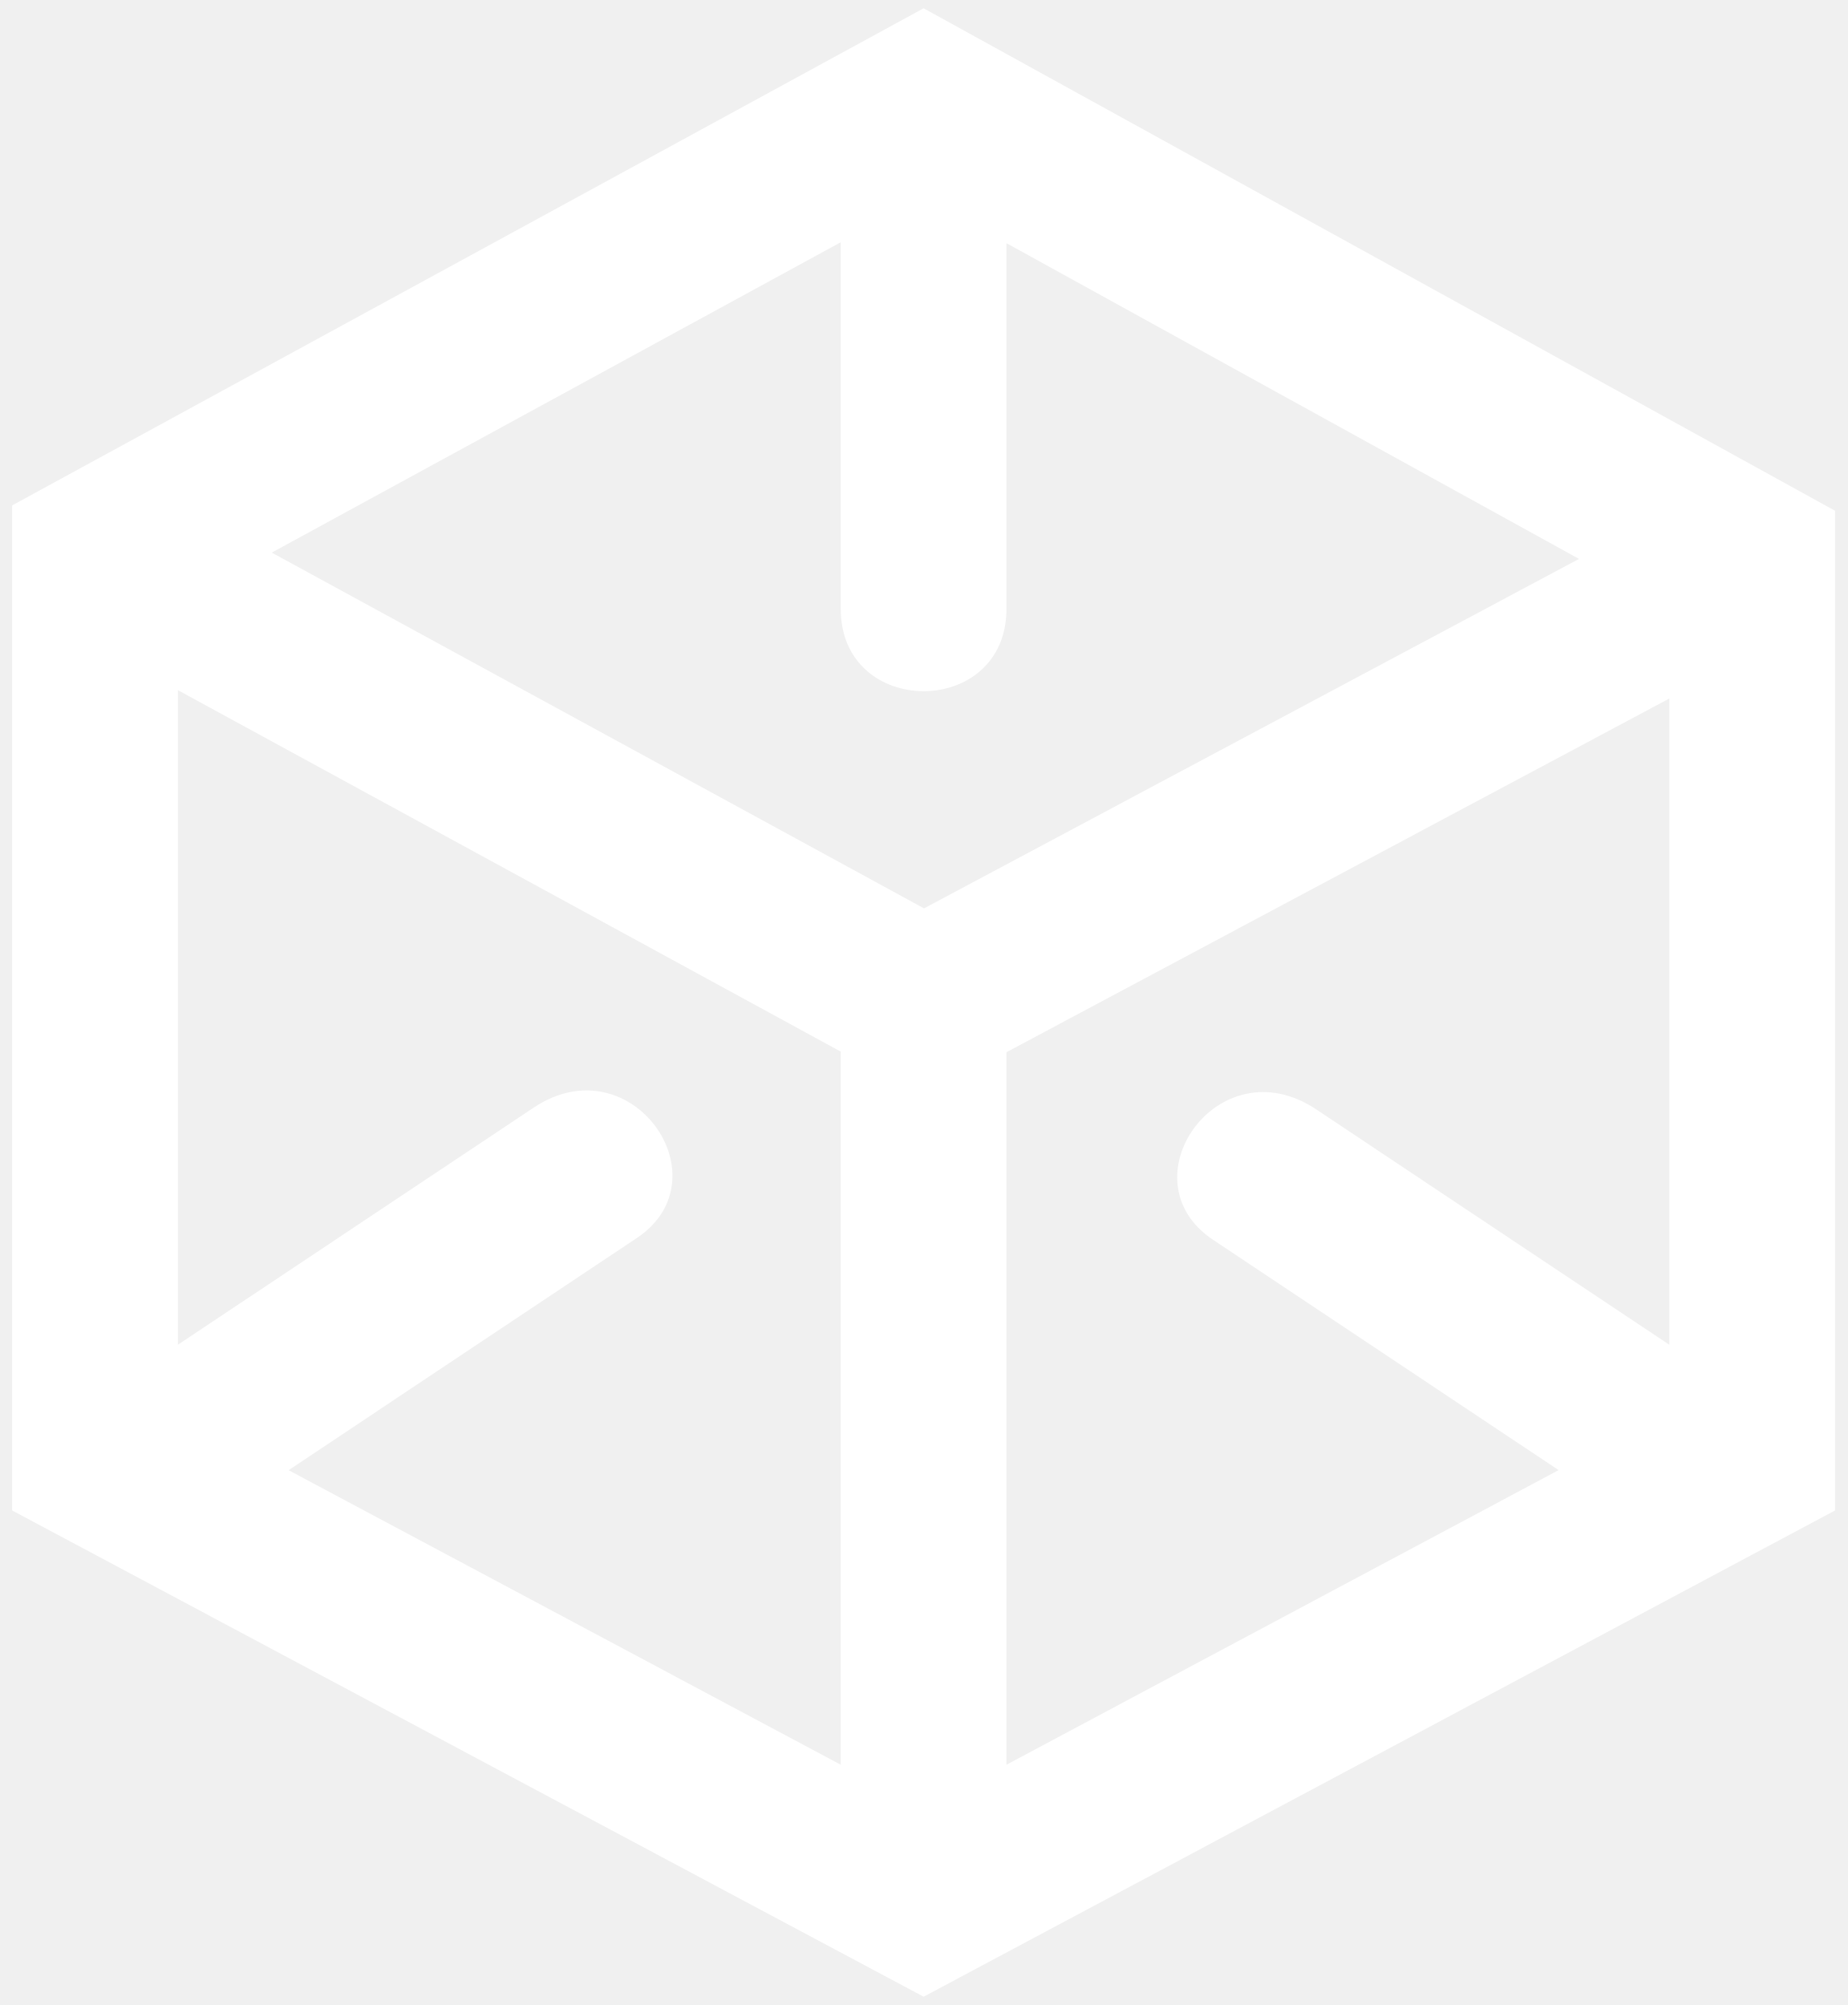
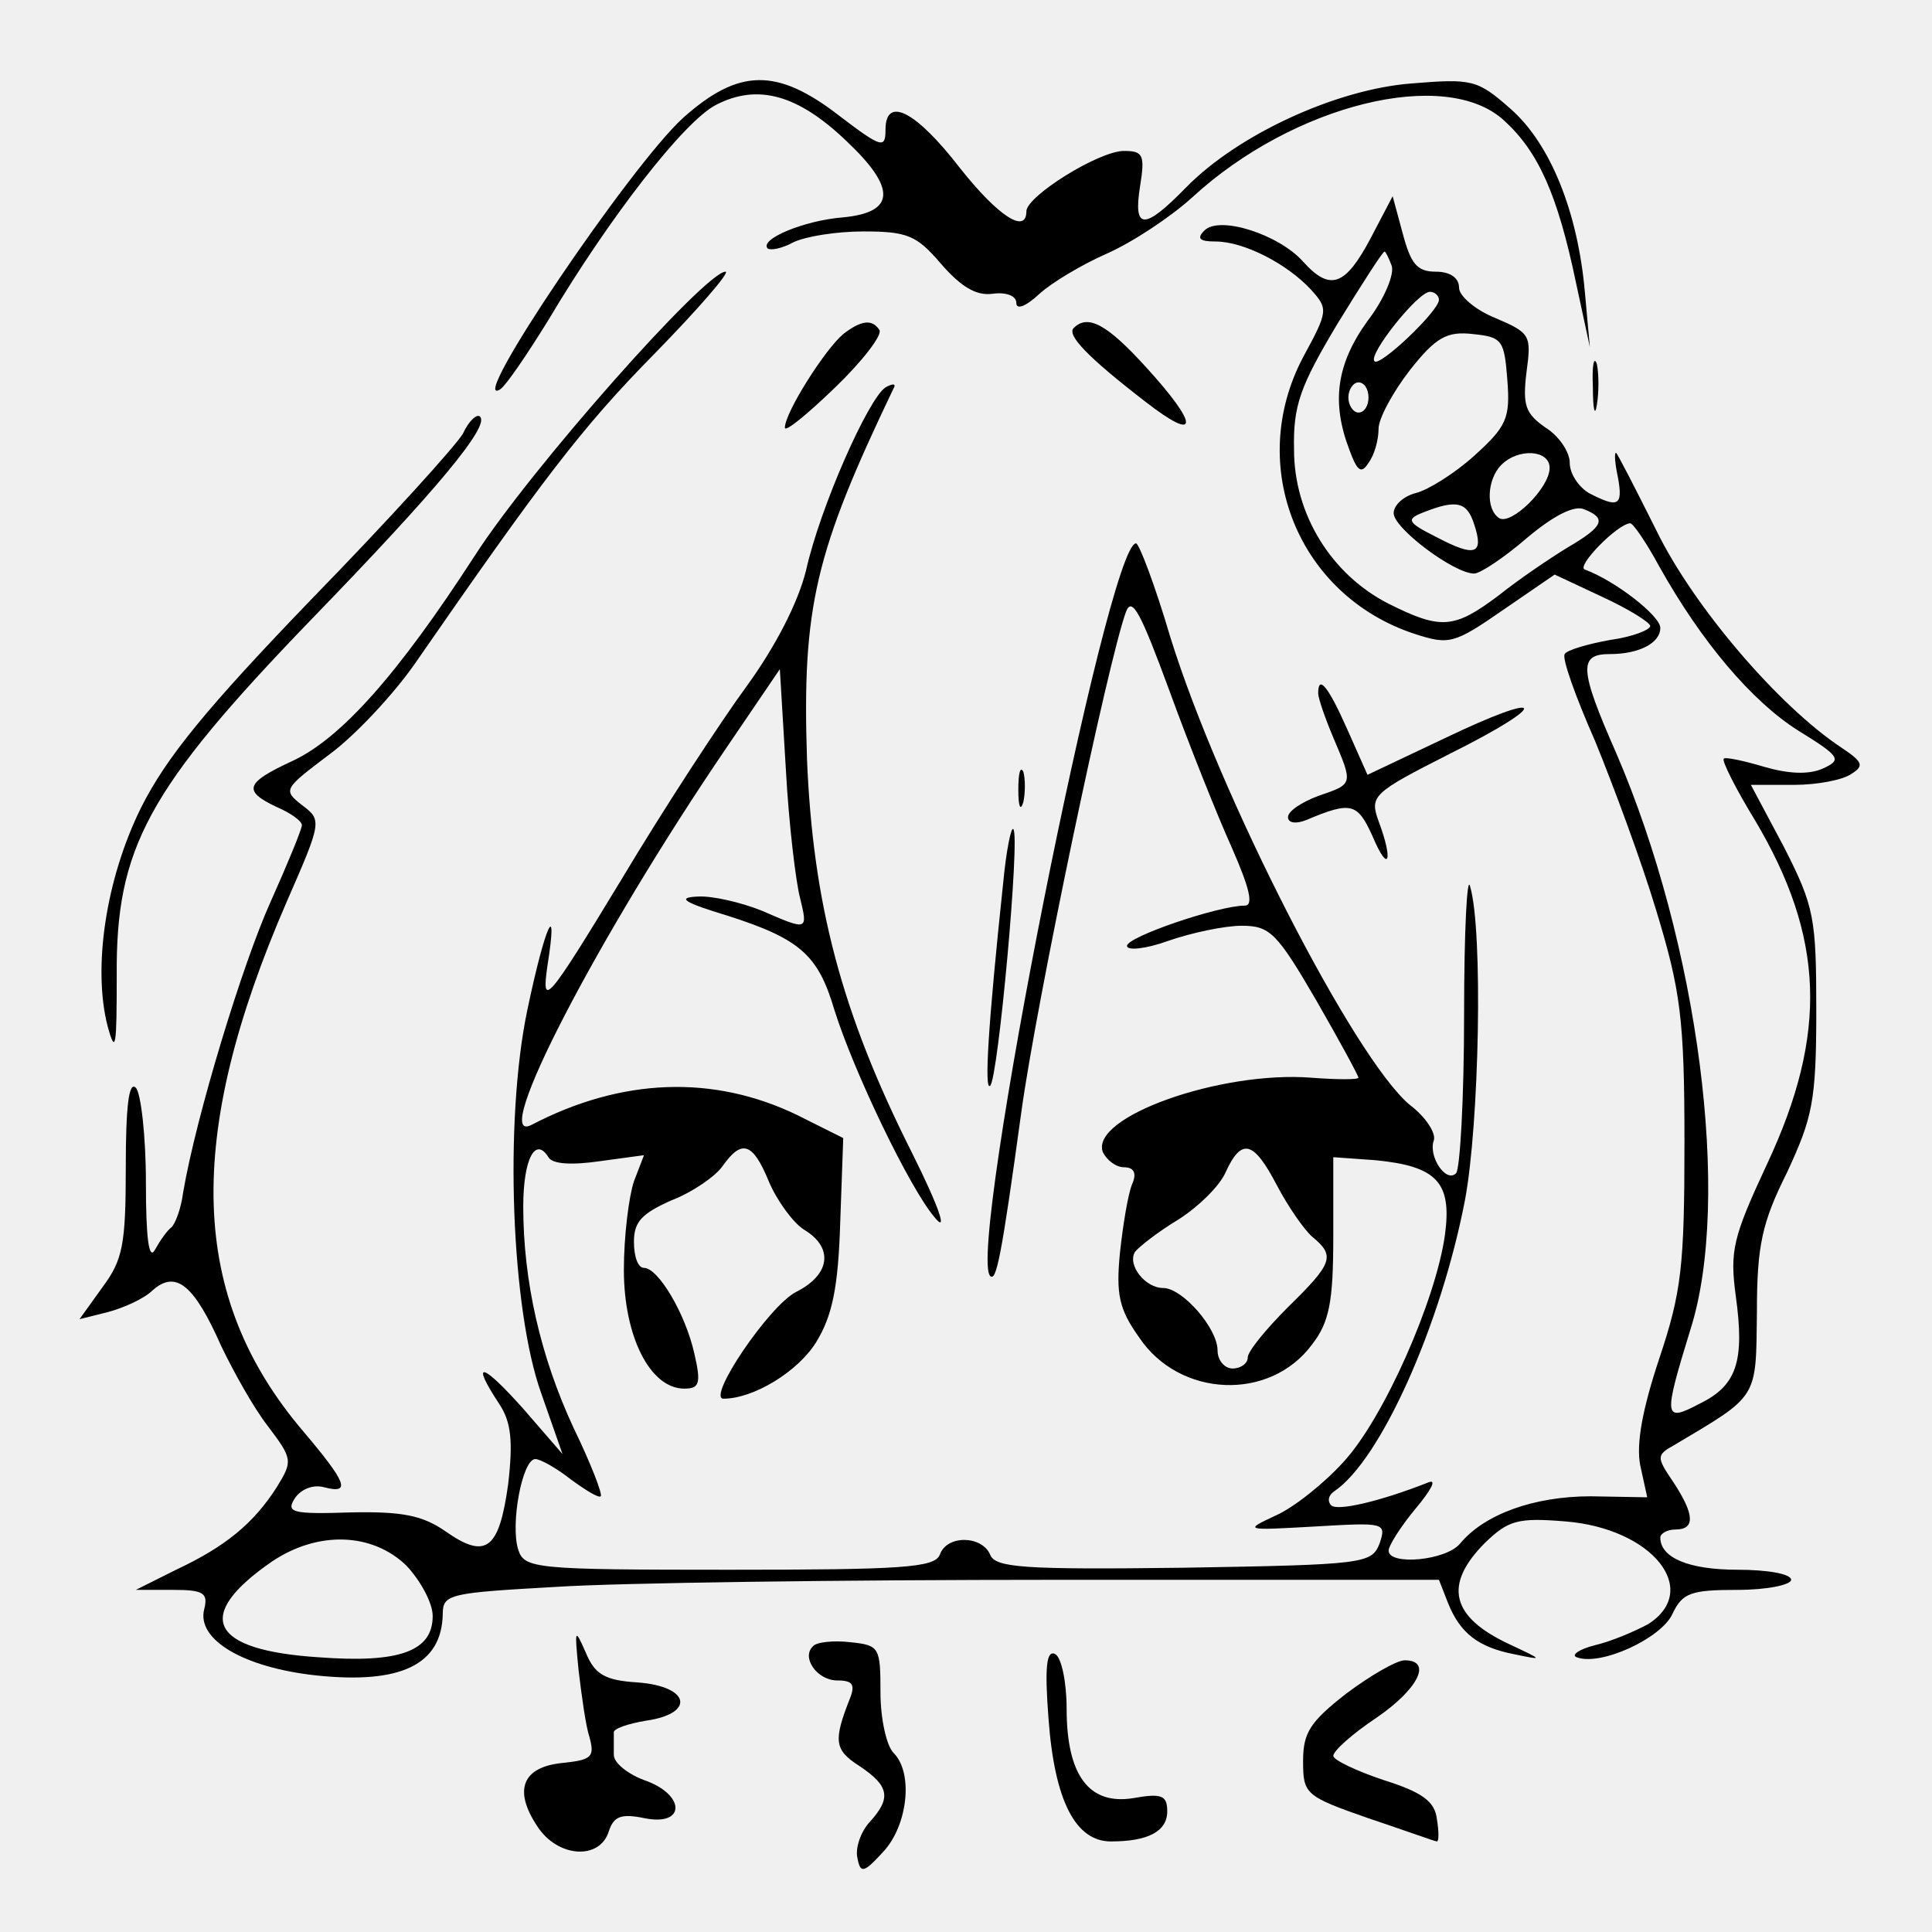
- <svg xmlns="http://www.w3.org/2000/svg" version="1.1" id="Layer_1" x="0px" y="0px" width="152px" height="165px" viewBox="0 0 152 165" enable-background="new 0 0 152 165" xml:space="preserve">
-   <path fill="#FFFFFF" d="M76,0.682L1,41.591v82.711l75,40.016l75-40.016V42.034L76,0.682z M69.182,145.227l-45.436-24.239  l28.643-19.098c7.364-4.902-0.45-16.084-8.475-10.739l-29.277,19.514v-53.87l54.545,29.748V145.227z M22.361,45.477l46.82-25.541  v30.177c0,9.02,13.636,9.027,13.636,0V20.011l47.114,25.984l-53.897,28.76L22.361,45.477z M82.818,86.591l54.545-29.107v53.182  l-29.066-19.377c-8.052-5.352-15.839,5.83-8.489,10.732l28.445,18.961l-45.436,24.245L82.818,86.591L82.818,86.591z" />
+ <svg xmlns="http://www.w3.org/2000/svg" version="1.0" width="192pt" height="192pt" viewBox="0 0 192 192" preserveAspectRatio="xMidYMid meet">
+   <g transform="translate(0,192) scale(0.1,-0.1)" fill="#000000" stroke="none">
+     <path d="M679 1803 c-52 -47 -217 -291 -182 -270 6 4 27 35 48 69 60 101 135 198 167 214 41 21 81 10 129 -36 50 -47 49 -71 -3 -76 -39 -3 -84 -22 -75 -31 3 -2 14 0 25 6 12 6 43 11 70 11 44 0 53 -4 77 -32 20 -23 35 -32 51 -30 14 2 24 -2 24 -9 0 -7 9 -4 23 9 12 11 42 29 67 40 25 11 63 36 85 56 100 92 252 130 310 76 34 -31 53 -74 71 -160 l14 -65 -5 55 c-7 79 -34 147 -74 182 -33 29 -38 30 -99 25 -75 -6 -172 -51 -223 -103 -42 -43 -53 -43 -46 1 5 31 3 35 -16 35 -25 0 -97 -45 -97 -60 0 -23 -28 -5 -66 43 -44 57 -74 72 -74 38 0 -19 -4 -18 -46 14 -62 48 -100 47 -155 -2z" />
+     <path d="M1362 1683 c-25 -47 -40 -53 -67 -23 -24 27 -83 46 -98 31 -8 -8 -5 -11 11 -11 28 0 71 -22 95 -48 17 -19 17 -21 -8 -67 -57 -108 -5 -237 111 -275 34 -11 39 -10 88 24 l51 35 47 -22 c26 -12 47 -25 48 -29 0 -4 -18 -11 -40 -14 -22 -4 -43 -10 -45 -14 -3 -4 11 -43 30 -86 18 -44 46 -119 61 -169 24 -79 28 -107 28 -230 0 -124 -3 -149 -25 -215 -17 -51 -23 -85 -19 -106 l7 -32 -56 1 c-57 0 -106 -18 -130 -47 -14 -17 -71 -22 -71 -7 0 5 12 24 27 42 15 18 21 29 13 26 -48 -19 -91 -29 -97 -23 -4 4 -3 10 3 14 46 31 106 165 130 290 14 75 18 267 5 311 -3 13 -6 -44 -6 -127 0 -83 -4 -154 -8 -158 -10 -10 -28 17 -22 33 2 7 -8 23 -24 35 -55 46 -189 307 -238 465 -15 51 -31 93 -34 93 -28 1 -168 -704 -145 -728 6 -6 11 17 31 163 15 109 86 448 104 497 6 16 15 -2 43 -78 20 -55 48 -125 62 -156 18 -41 22 -58 13 -58 -26 0 -117 -31 -117 -40 0 -5 19 -3 41 5 23 8 56 15 73 15 28 0 35 -7 74 -74 23 -40 42 -75 42 -77 0 -2 -21 -2 -47 0 -90 7 -220 -39 -207 -74 4 -8 13 -15 21 -15 10 0 13 -6 8 -17 -4 -10 -9 -40 -12 -68 -4 -41 -1 -56 19 -84 40 -60 130 -64 172 -7 17 22 21 42 21 107 l0 79 42 -3 c61 -6 76 -22 69 -74 -9 -65 -61 -183 -101 -226 -19 -21 -49 -45 -67 -53 -32 -15 -32 -15 39 -11 69 4 71 4 64 -17 -8 -20 -15 -21 -195 -24 -159 -2 -187 0 -192 13 -8 19 -43 20 -50 0 -5 -13 -38 -15 -209 -15 -193 0 -204 1 -210 20 -8 25 4 90 17 90 5 0 21 -9 35 -20 15 -11 28 -19 30 -17 2 2 -10 33 -27 68 -33 71 -50 146 -50 220 0 47 12 70 25 49 4 -7 23 -8 51 -4 l44 6 -10 -26 c-5 -15 -10 -54 -10 -88 0 -66 26 -118 60 -118 15 0 17 5 10 35 -9 40 -36 85 -50 85 -6 0 -10 11 -10 26 0 20 8 28 37 41 21 8 44 24 51 34 19 27 30 24 46 -15 8 -19 24 -41 35 -48 30 -18 26 -45 -8 -62 -27 -14 -89 -106 -72 -106 30 0 74 27 92 56 16 26 22 54 24 119 l3 84 -46 23 c-83 40 -174 37 -264 -10 -42 -21 66 187 194 375 l53 78 6 -100 c3 -55 10 -112 14 -127 8 -33 8 -33 -38 -13 -20 8 -49 15 -64 14 -21 -1 -13 -6 30 -19 72 -23 90 -39 106 -93 19 -61 75 -178 100 -207 13 -16 5 9 -23 65 -70 139 -98 247 -104 390 -5 152 8 206 86 369 3 5 -1 5 -8 1 -17 -11 -65 -119 -79 -182 -8 -32 -30 -75 -59 -115 -25 -34 -82 -121 -125 -193 -74 -122 -79 -127 -73 -85 11 69 -2 42 -20 -44 -23 -110 -16 -298 14 -381 l21 -60 -39 45 c-41 46 -53 49 -24 5 12 -18 14 -37 9 -80 -9 -65 -22 -75 -62 -47 -23 16 -43 20 -94 19 -59 -2 -65 0 -56 14 6 9 18 14 29 11 27 -7 23 4 -21 56 -113 133 -118 291 -16 526 35 80 35 81 15 96 -19 15 -18 16 27 50 26 19 64 60 85 90 126 182 166 235 238 308 44 45 76 82 71 82 -20 0 -193 -195 -249 -282 -77 -119 -134 -183 -183 -205 -45 -21 -48 -29 -14 -45 14 -6 25 -14 25 -18 0 -4 -14 -38 -31 -76 -28 -62 -74 -213 -87 -289 -2 -16 -8 -32 -12 -35 -4 -3 -11 -13 -16 -22 -6 -11 -9 11 -9 67 0 46 -5 89 -10 94 -7 7 -10 -19 -10 -79 0 -77 -3 -92 -23 -119 l-23 -32 28 7 c15 4 36 13 45 22 23 20 41 5 68 -56 12 -25 32 -61 46 -79 25 -33 25 -35 9 -61 -23 -36 -51 -59 -100 -82 l-40 -20 37 0 c30 0 35 -3 31 -19 -8 -30 38 -58 111 -66 85 -9 125 11 126 61 0 20 7 21 113 27 61 4 284 7 495 7 l382 0 9 -23 c12 -30 30 -44 66 -51 29 -6 29 -6 -5 10 -58 27 -66 59 -24 101 23 22 32 25 80 21 86 -7 135 -68 82 -102 -13 -7 -36 -17 -53 -21 -16 -4 -24 -10 -18 -12 24 -9 84 19 95 43 10 21 18 24 65 24 29 0 53 5 53 10 0 6 -24 10 -53 10 -49 0 -77 12 -77 32 0 4 7 8 15 8 20 0 19 15 -2 47 -17 25 -17 27 1 37 84 50 81 45 82 132 0 66 5 89 30 139 25 54 29 70 29 160 0 93 -2 104 -32 163 l-33 62 43 0 c23 0 49 5 57 11 13 8 11 12 -10 26 -62 41 -147 140 -184 216 -21 42 -39 77 -40 77 -2 0 -1 -11 2 -25 5 -28 0 -30 -29 -15 -10 6 -19 19 -19 30 0 11 -11 27 -24 35 -20 14 -23 22 -19 55 5 37 4 39 -31 54 -20 8 -36 22 -36 30 0 10 -9 16 -23 16 -19 0 -25 8 -33 38 l-10 37 -22 -42z m21 -27 c3 -8 -7 -33 -24 -55 -31 -43 -36 -81 -18 -128 8 -22 12 -24 19 -13 6 8 10 23 10 34 0 10 14 36 31 58 26 33 37 39 63 36 29 -3 31 -6 34 -46 3 -38 -1 -46 -33 -75 -20 -18 -46 -34 -58 -37 -12 -3 -22 -12 -22 -20 0 -15 60 -60 80 -60 6 0 30 16 52 35 26 22 47 33 57 29 23 -9 20 -17 -16 -38 -18 -11 -49 -32 -69 -48 -44 -33 -57 -34 -109 -8 -57 29 -94 89 -94 153 -1 44 6 63 43 125 24 39 45 72 47 72 1 0 4 -6 7 -14z m47 -34 c0 -11 -59 -67 -64 -61 -7 6 43 69 55 69 5 0 9 -4 9 -8z m-70 -97 c0 -8 -4 -15 -10 -15 -5 0 -10 7 -10 15 0 8 5 15 10 15 6 0 10 -7 10 -15z m180 -70 c0 -20 -38 -57 -50 -50 -14 9 -12 39 2 53 17 17 48 15 48 -3z m-75 -56 c10 -30 1 -33 -37 -13 -30 15 -31 18 -13 25 33 13 43 10 50 -12z m184 -42 c42 -75 92 -134 138 -163 42 -26 44 -29 24 -38 -14 -6 -34 -5 -58 2 -20 6 -39 10 -40 8 -2 -2 12 -30 31 -61 69 -116 73 -212 12 -342 -34 -73 -37 -86 -31 -131 9 -65 1 -89 -36 -107 -36 -19 -36 -14 -9 74 41 129 8 383 -74 573 -37 84 -37 98 -6 98 29 0 50 11 50 26 0 12 -45 47 -75 58 -9 3 32 45 45 46 3 0 16 -19 29 -43z m-380 -615 c11 -21 27 -44 35 -51 23 -19 21 -26 -24 -70 -22 -22 -40 -44 -40 -50 0 -6 -7 -11 -15 -11 -8 0 -15 8 -15 18 0 22 -35 62 -54 62 -18 0 -36 23 -28 36 4 5 23 20 43 32 19 12 41 33 47 47 16 35 28 31 51 -13z m-865 -378 c14 -15 26 -37 26 -50 0 -35 -33 -47 -113 -41 -109 7 -125 41 -47 95 46 31 100 29 134 -4z" />
+     <path d="M838 1588 c-18 -15 -58 -78 -58 -93 0 -5 22 13 50 40 27 26 47 52 44 57 -7 11 -18 10 -36 -4z" />
+     <path d="M1067 1594 c-7 -7 14 -29 71 -73 54 -42 54 -24 1 34 -39 43 -58 53 -72 39z" />
+     <path d="M1583 1535 c0 -22 2 -30 4 -17 2 12 2 30 0 40 -3 9 -5 -1 -4 -23z" />
+     <path d="M460 1489 c-7 -12 -74 -86 -150 -164 -105 -109 -145 -158 -170 -208 -35 -71 -48 -159 -33 -217 8 -29 9 -20 9 50 -1 127 30 185 193 354 127 131 178 193 168 202 -3 3 -11 -4 -17 -17z" />
+     <path d="M1310 1231 c0 -5 7 -25 15 -44 20 -47 20 -46 -15 -58 -16 -6 -30 -15 -30 -21 0 -6 8 -7 18 -3 45 19 51 17 66 -16 16 -38 21 -25 6 15 -9 25 -6 28 71 67 102 51 96 64 -6 15 l-76 -36 -20 45 c-19 43 -29 55 -29 36z" />
+     <path d="M1012 1135 c0 -16 2 -22 5 -12 2 9 2 23 0 30 -3 6 -5 -1 -5 -18z" />
+     <path d="M997 1043 c-15 -141 -19 -208 -13 -202 8 7 30 249 23 255 -2 3 -7 -21 -10 -53z" />
+     <path d="M575 260 c3 -25 7 -55 11 -67 5 -19 2 -22 -27 -25 -40 -4 -49 -27 -25 -63 20 -31 62 -34 71 -5 5 15 12 18 36 13 41 -8 40 24 -1 38 -16 6 -30 17 -30 25 0 8 0 17 0 22 -1 4 14 9 32 12 49 7 44 34 -8 38 -33 2 -43 8 -52 30 -11 25 -11 23 -7 -18z" />
+     <path d="M808 284 c-12 -11 4 -34 24 -34 15 0 18 -4 13 -17 -17 -43 -16 -52 9 -68 30 -20 32 -32 10 -56 -9 -10 -14 -26 -12 -35 3 -16 6 -16 26 6 24 26 30 78 10 98 -7 7 -13 34 -13 60 0 45 -1 47 -30 50 -17 2 -34 0 -37 -4z" />
+     <path d="M1042 212 c6 -82 27 -122 62 -122 37 0 56 10 56 30 0 16 -6 18 -34 13 -44 -7 -66 23 -66 89 0 26 -5 50 -11 54 -9 5 -11 -12 -7 -64z" />
+     <path d="M1338 237 c-36 -28 -43 -39 -43 -67 0 -33 2 -35 65 -57 36 -12 66 -23 68 -23 2 0 2 10 0 22 -2 18 -15 27 -53 39 -27 9 -50 20 -50 24 0 5 19 22 43 38 41 28 56 57 28 57 -8 0 -34 -15 -58 -33z" />
+   </g>
</svg>
